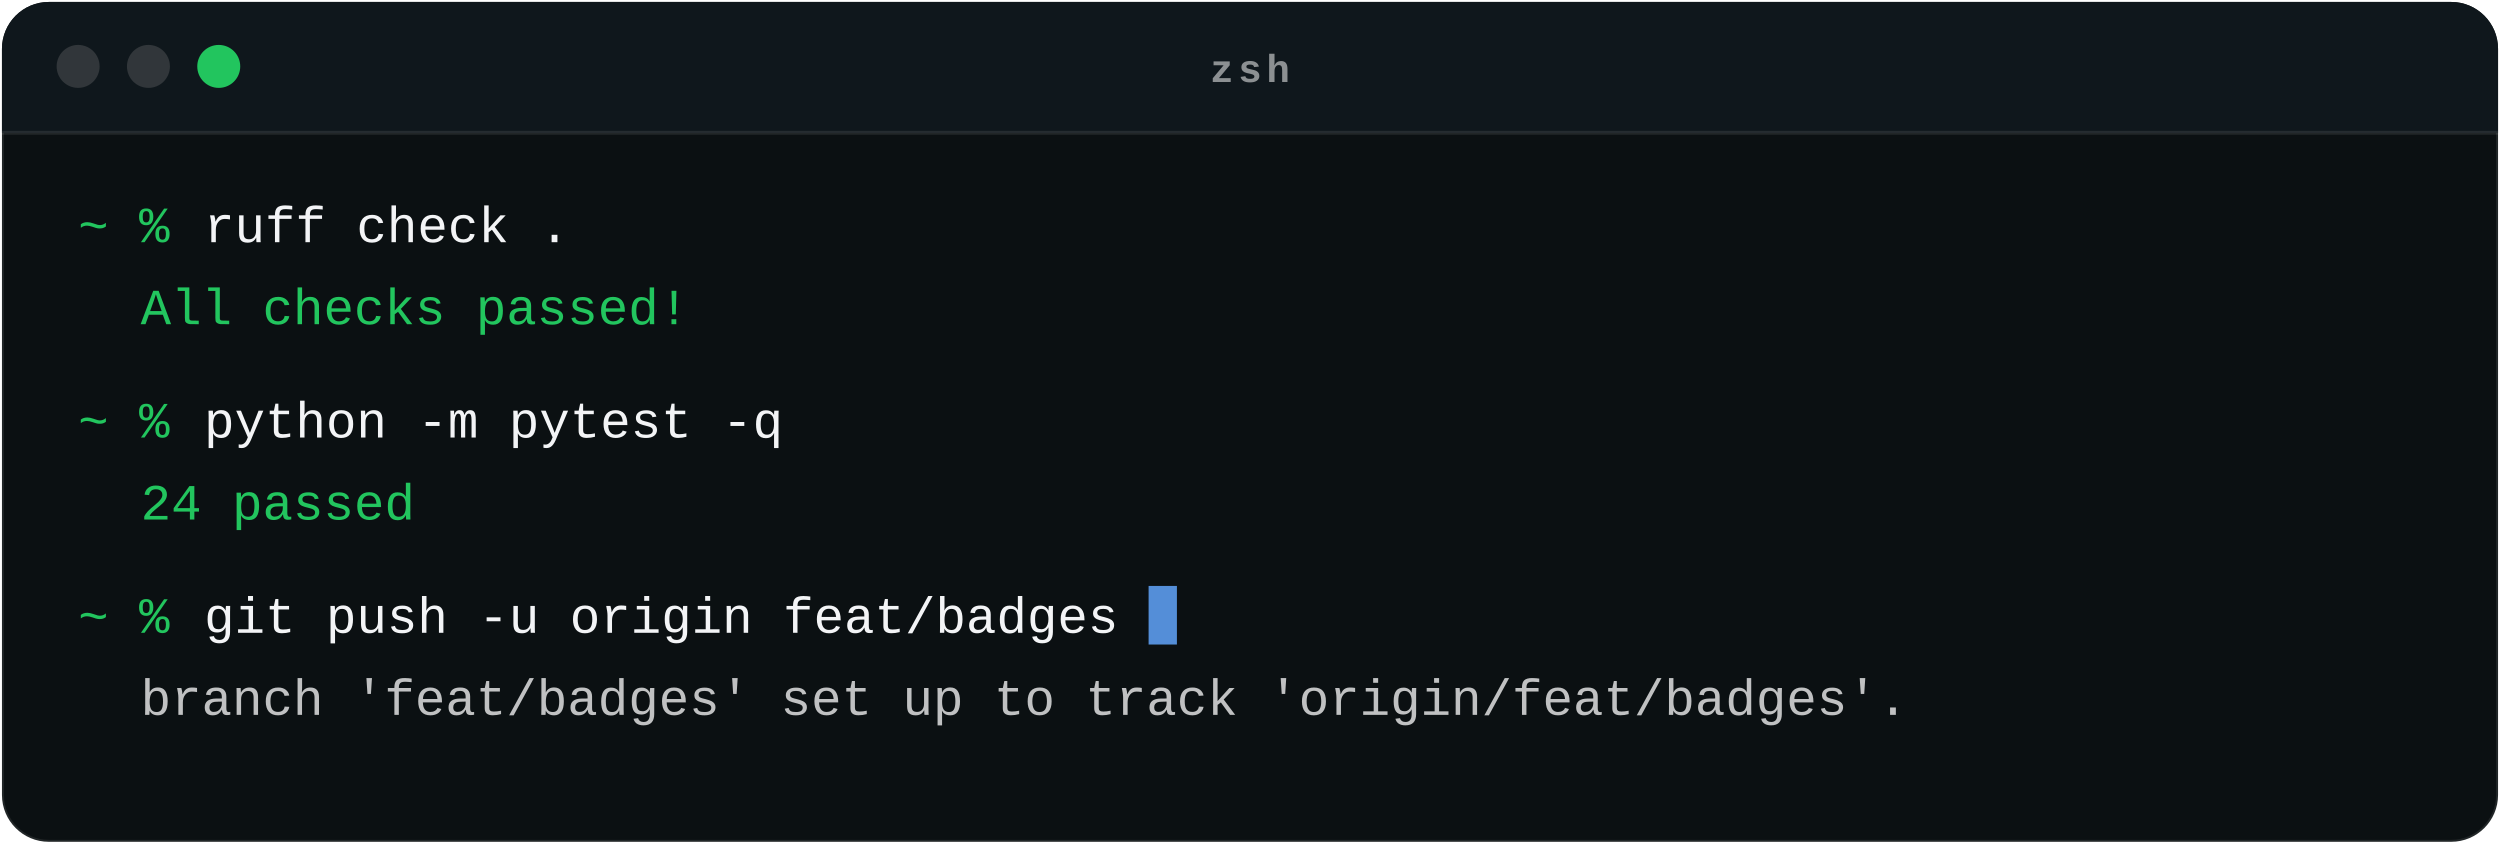
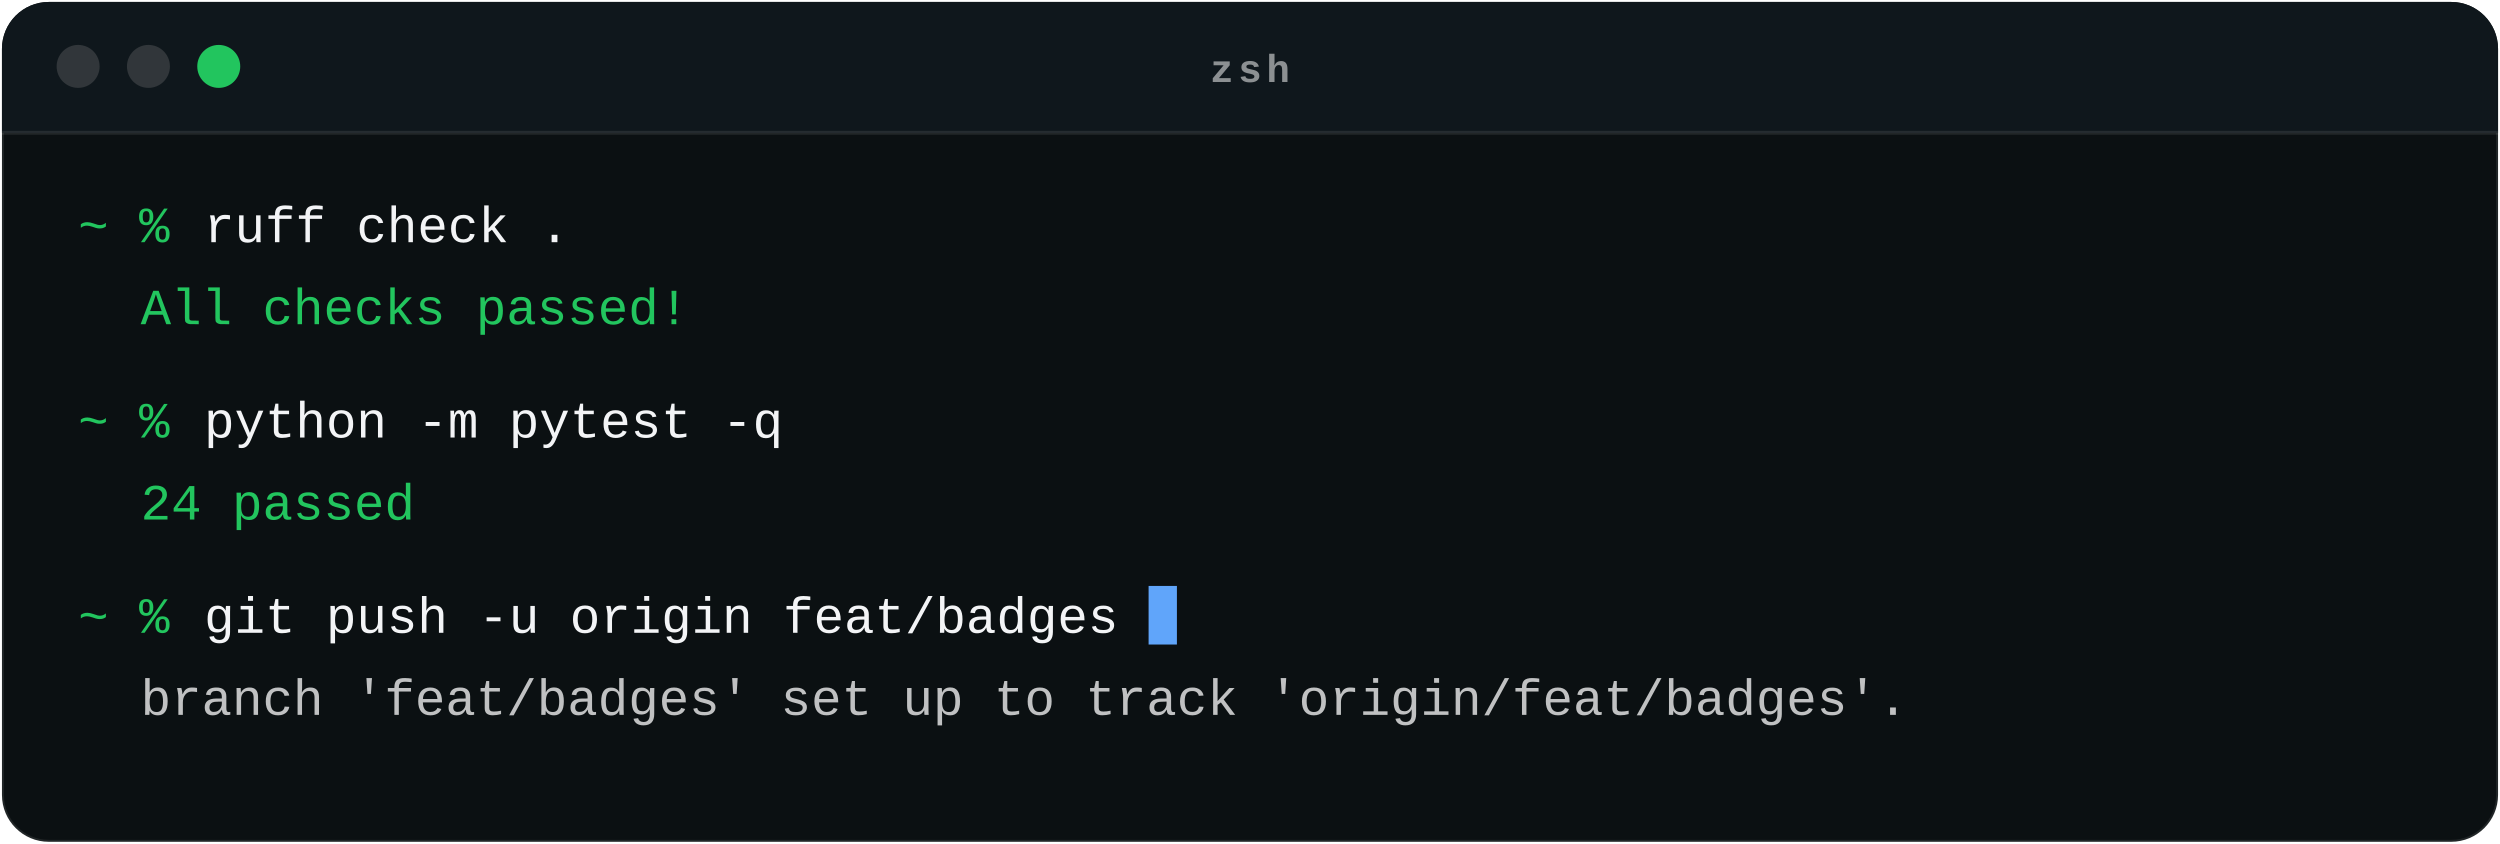
<svg xmlns="http://www.w3.org/2000/svg" width="640" height="216" viewBox="0 0 640 216" role="img" aria-labelledby="sf95f903-title sf95f903-desc" class="sf95f903-root">
  <style>.sf95f903-m{font-family:'JetBrains Mono','SFMono-Regular',Consolas,'Liberation Mono',Menlo,monospace;font-weight:700;letter-spacing:1.2px}.sf95f903-s{font-family:'Segoe UI',Inter,-apple-system,BlinkMacSystemFont,Helvetica,Arial,sans-serif;font-weight:600}.sf95f903-b{font-family:'Segoe UI',Inter,-apple-system,BlinkMacSystemFont,Helvetica,Arial,sans-serif;font-weight:800}.sf95f903-t{font-family:'JetBrains Mono','SFMono-Regular',Consolas,'Liberation Mono',Menlo,monospace;font-size:13px;white-space:pre}.sf95f903-cur{animation:sf95f903-cur 1.05s steps(1) infinite}@keyframes sf95f903-cur{50%{opacity:0}}@media (prefers-reduced-motion: reduce){.sf95f903-root *{animation-delay:0s!important;animation-duration:1ms!important;animation-iteration-count:1!important;animation-fill-mode:forwards!important}}</style>
  <defs>
    <clipPath id="sf95f903-win">
      <rect x="0.5" y="0.5" width="639" height="215" rx="12" />
    </clipPath>
    <clipPath id="sf95f903-c0">
      <rect x="52.24" y="47" width="587.76" height="20">
        <animate attributeName="width" values="0;0;8.06;16.12;24.18;32.24;40.3;48.36;56.42;64.48;72.54;80.6;88.66;587.76;587.76;0" keyTimes="0;0.078;0.083;0.088;0.093;0.098;0.103;0.108;0.113;0.117;0.122;0.127;0.132;0.137;0.973;1" calcMode="discrete" dur="5.365s" repeatCount="indefinite" />
      </rect>
    </clipPath>
    <clipPath id="sf95f903-c1">
      <rect x="52.24" y="97" width="587.76" height="20">
        <animate attributeName="width" values="0;0;8.06;16.12;24.18;32.24;40.3;48.36;56.42;64.48;72.54;80.6;88.66;96.72;104.78;112.84;120.9;128.96;137.02;145.08;587.76;587.76;0" keyTimes="0;0.253;0.258;0.263;0.267;0.272;0.277;0.282;0.287;0.292;0.297;0.302;0.307;0.311;0.317;0.321;0.326;0.331;0.336;0.341;0.346;0.973;1" calcMode="discrete" dur="5.365s" repeatCount="indefinite" />
      </rect>
    </clipPath>
    <clipPath id="sf95f903-c2">
      <rect x="52.24" y="147" width="587.76" height="20">
        <animate attributeName="width" values="0;0;8.06;16.12;24.18;32.24;40.3;48.36;56.42;64.48;72.54;80.6;88.66;96.72;104.78;112.84;120.9;128.96;137.02;145.08;153.14;161.2;169.26;177.32;185.38;193.44;201.5;209.56;217.62;225.68;233.74;587.76;587.76;0" keyTimes="0;0.461;0.466;0.471;0.476;0.481;0.486;0.491;0.496;0.501;0.506;0.51;0.515;0.52;0.525;0.53;0.535;0.54;0.545;0.55;0.555;0.559;0.564;0.569;0.574;0.579;0.584;0.589;0.594;0.599;0.604;0.609;0.973;1" calcMode="discrete" dur="5.365s" repeatCount="indefinite" />
      </rect>
    </clipPath>
  </defs>
  <rect x="0.5" y="0.5" width="639" height="215" rx="12" fill="#0b1012" stroke="rgba(255,255,255,0.09)" />
  <g clip-path="url(#sf95f903-win)">
    <rect width="640" height="34" fill="#0f171c" />
    <line x1="0" y1="34" x2="640" y2="34" stroke="rgba(255,255,255,0.09)" />
  </g>
  <circle cx="20" cy="17" r="5.5" fill="rgba(127,127,127,0.3)" />
  <circle cx="38" cy="17" r="5.5" fill="rgba(127,127,127,0.3)" />
  <circle cx="56" cy="17" r="5.5" fill="#22c55e" />
  <text class="sf95f903-m" x="320" y="21" fill="rgba(255,255,255,0.52)" font-size="10" text-anchor="middle">zsh</text>
  <g>
    <animate attributeName="opacity" values="1;1;0;0" keyTimes="0;0.92;0.973;1" dur="5.365s" repeatCount="indefinite" />
    <text class="sf95f903-t" x="20" y="62" fill="#22c55e">~ %<animate attributeName="opacity" values="0;1;1;0" keyTimes="0;0.056;0.973;1" calcMode="discrete" dur="5.365s" repeatCount="indefinite" />
    </text>
    <text class="sf95f903-t" x="52.24" y="62" fill="#f3f4f6" clip-path="url(#sf95f903-c0)">ruff check .</text>
    <text class="sf95f903-t" x="36" y="83" fill="#22c55e">All checks passed!<animate attributeName="opacity" values="0;1;1;0" keyTimes="0;0.165;0.973;1" calcMode="discrete" dur="5.365s" repeatCount="indefinite" />
    </text>
    <text class="sf95f903-t" x="20" y="112" fill="#22c55e">~ %<animate attributeName="opacity" values="0;1;1;0" keyTimes="0;0.23;0.973;1" calcMode="discrete" dur="5.365s" repeatCount="indefinite" />
    </text>
    <text class="sf95f903-t" x="52.24" y="112" fill="#f3f4f6" clip-path="url(#sf95f903-c1)">python -m pytest -q</text>
    <text class="sf95f903-t" x="36" y="133" fill="#22c55e">24 passed<animate attributeName="opacity" values="0;1;1;0" keyTimes="0;0.374;0.973;1" calcMode="discrete" dur="5.365s" repeatCount="indefinite" />
    </text>
    <text class="sf95f903-t" x="20" y="162" fill="#22c55e">~ %<animate attributeName="opacity" values="0;1;1;0" keyTimes="0;0.439;0.973;1" calcMode="discrete" dur="5.365s" repeatCount="indefinite" />
    </text>
    <text class="sf95f903-t" x="52.24" y="162" fill="#f3f4f6" clip-path="url(#sf95f903-c2)">git push -u origin feat/badges</text>
    <text class="sf95f903-t" x="36" y="183" fill="rgba(255,255,255,0.74)">branch 'feat/badges' set up to track 'origin/feat/badges'.<animate attributeName="opacity" values="0;1;1;0" keyTimes="0;0.636;0.973;1" calcMode="discrete" dur="5.365s" repeatCount="indefinite" />
    </text>
    <g class="sf95f903-cur">
-       <rect x="294.04" y="150" width="7.25" height="15" fill="#60a5fa" opacity="0.85">
+       <rect x="294.04" y="150" width="7.25" height="15" fill="#60a5fa">
        <animate attributeName="x" values="52.24;52.24;60.3;68.36;76.42;84.48;92.54;100.6;108.66;116.72;124.78;132.84;140.9;148.96;52.24;60.3;68.36;76.42;84.48;92.54;100.6;108.66;116.72;124.78;132.84;140.9;148.96;157.02;165.08;173.14;181.2;189.26;197.32;205.38;52.24;60.3;68.36;76.42;84.48;92.54;100.6;108.66;116.72;124.78;132.84;140.9;148.96;157.02;165.08;173.14;181.2;189.26;197.32;205.38;213.44;221.5;229.56;237.62;245.68;253.74;261.8;269.86;277.92;285.98;294.04;294.04;52.24" keyTimes="0;0.056;0.083;0.088;0.093;0.098;0.103;0.108;0.113;0.117;0.122;0.127;0.132;0.137;0.23;0.258;0.263;0.267;0.272;0.277;0.282;0.287;0.292;0.297;0.302;0.307;0.311;0.317;0.321;0.326;0.331;0.336;0.341;0.346;0.439;0.466;0.471;0.476;0.481;0.486;0.491;0.496;0.501;0.506;0.51;0.515;0.52;0.525;0.53;0.535;0.54;0.545;0.55;0.555;0.559;0.564;0.569;0.574;0.579;0.584;0.589;0.594;0.599;0.604;0.609;0.973;1" calcMode="discrete" dur="5.365s" repeatCount="indefinite" />
        <animate attributeName="y" values="50;50;100;150;150;50" keyTimes="0;0.056;0.23;0.439;0.973;1" calcMode="discrete" dur="5.365s" repeatCount="indefinite" />
      </rect>
    </g>
  </g>
</svg>
